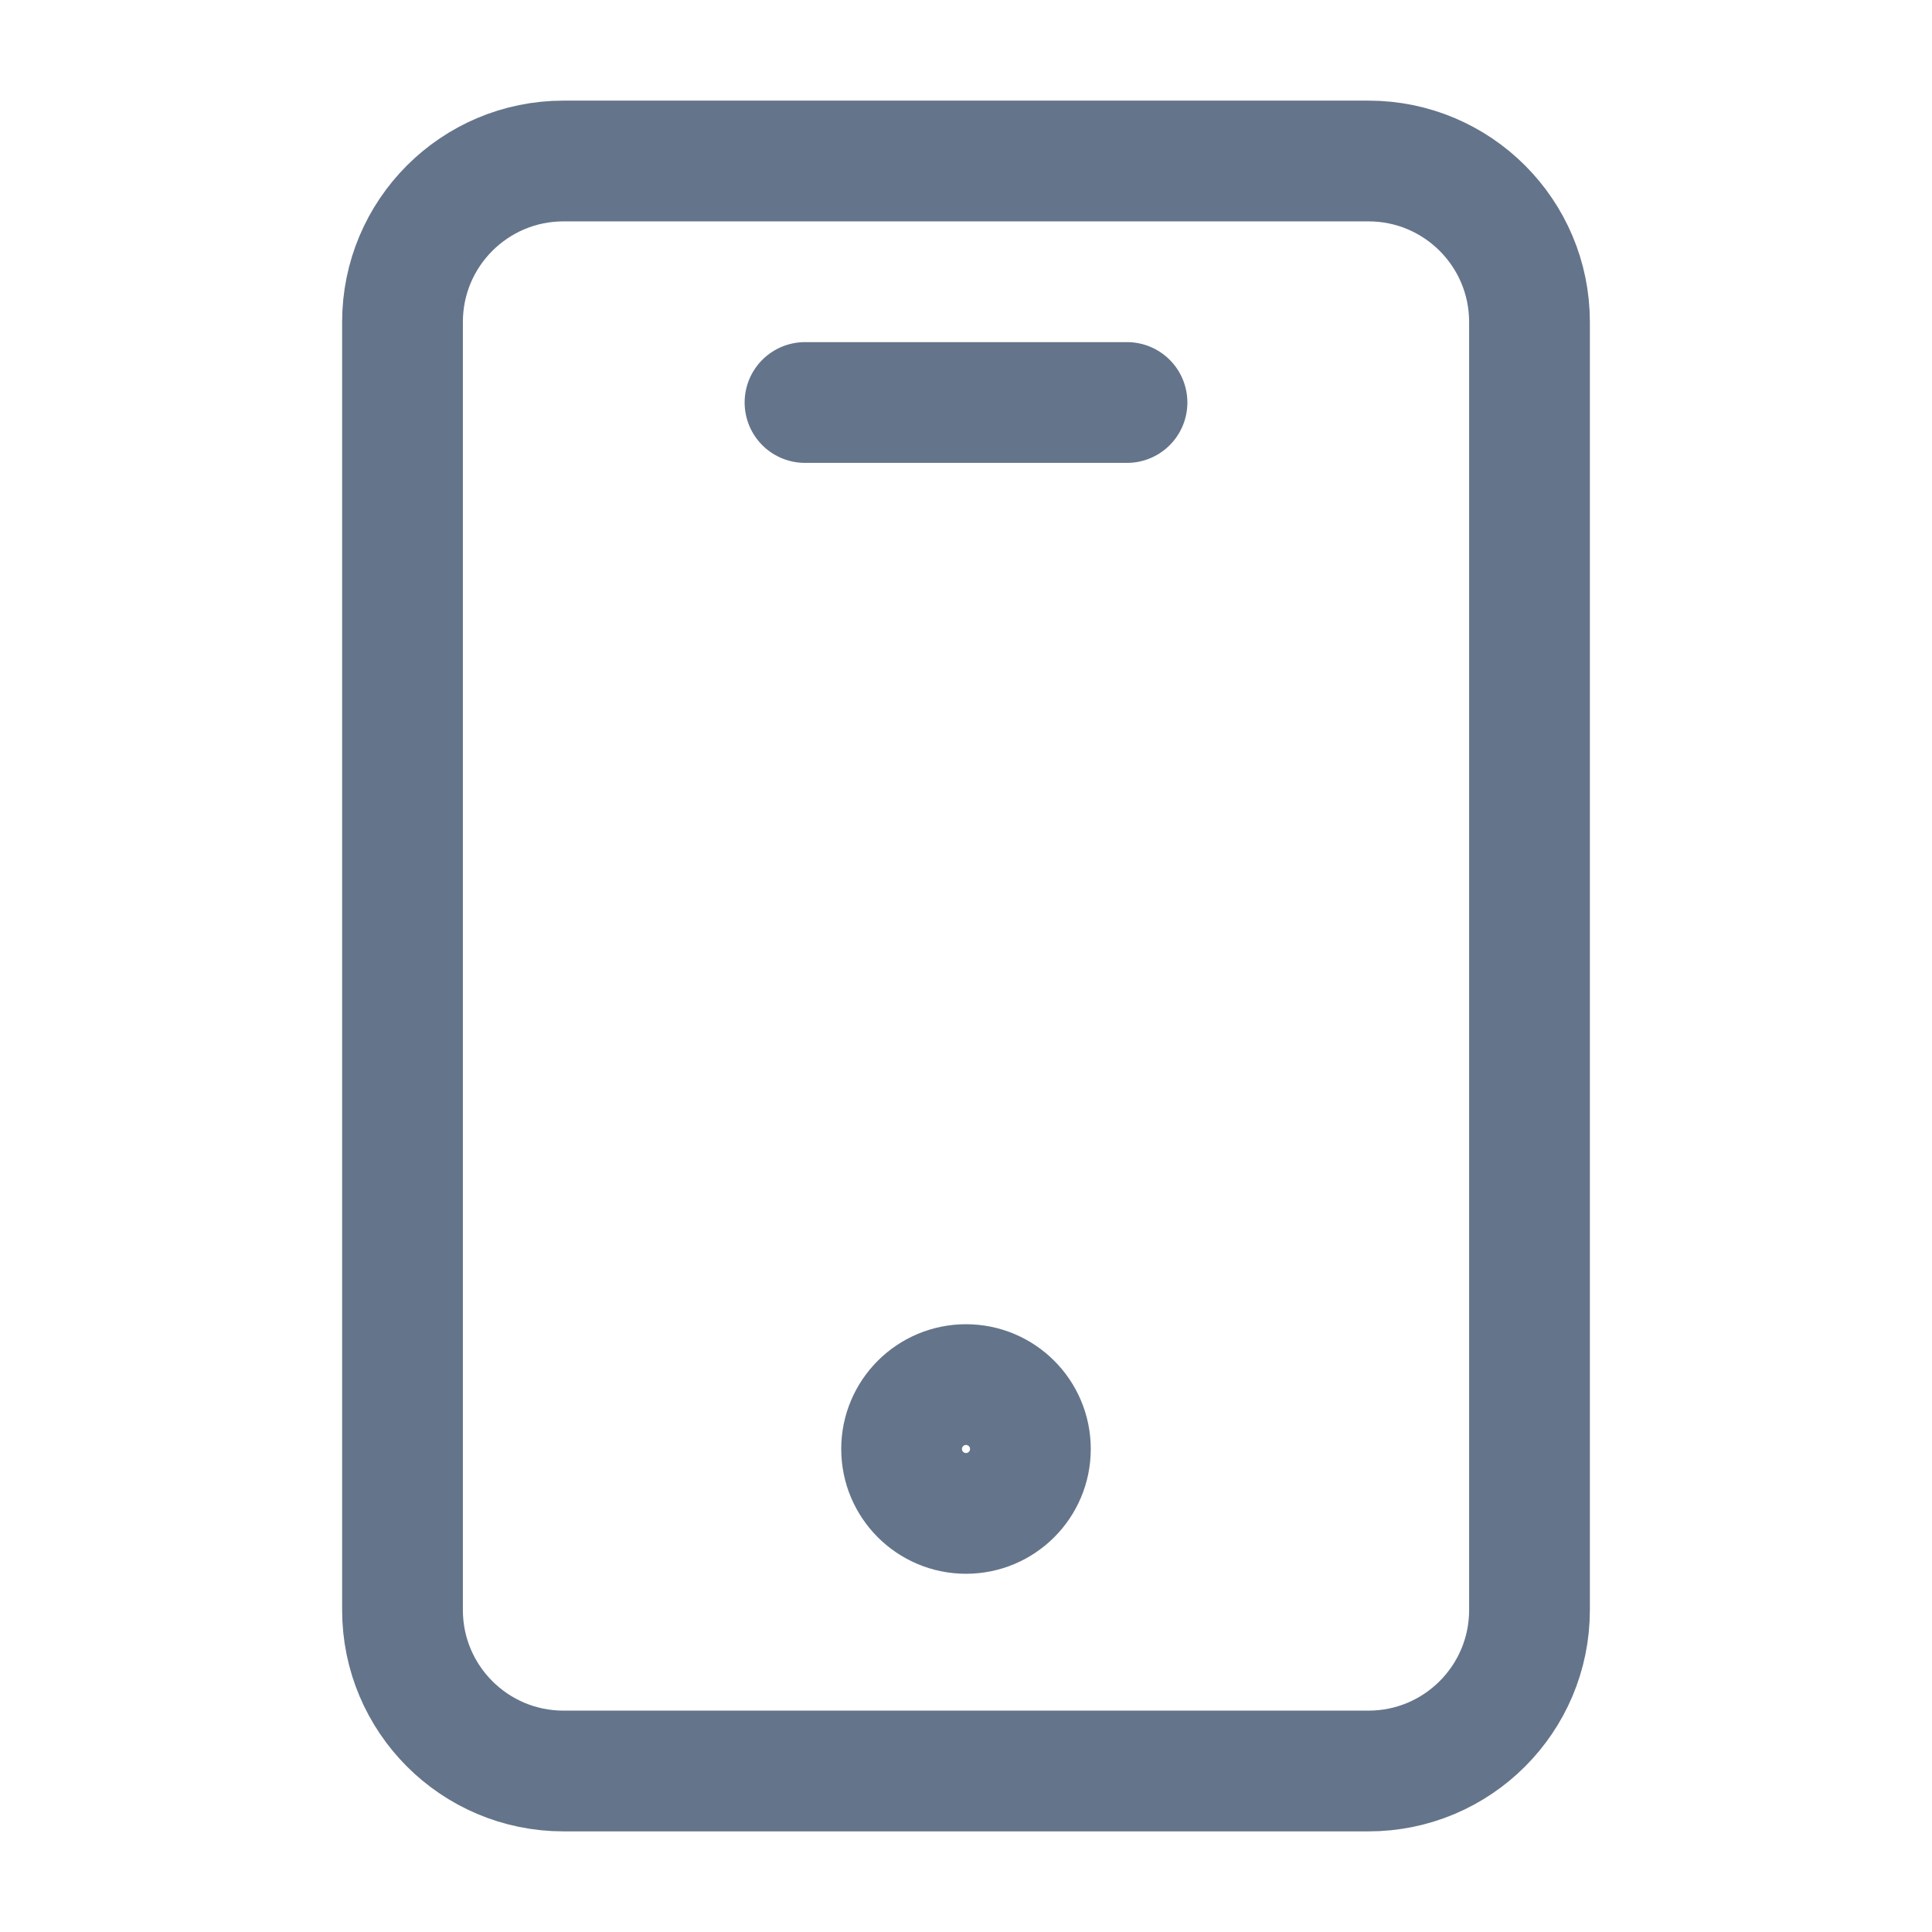
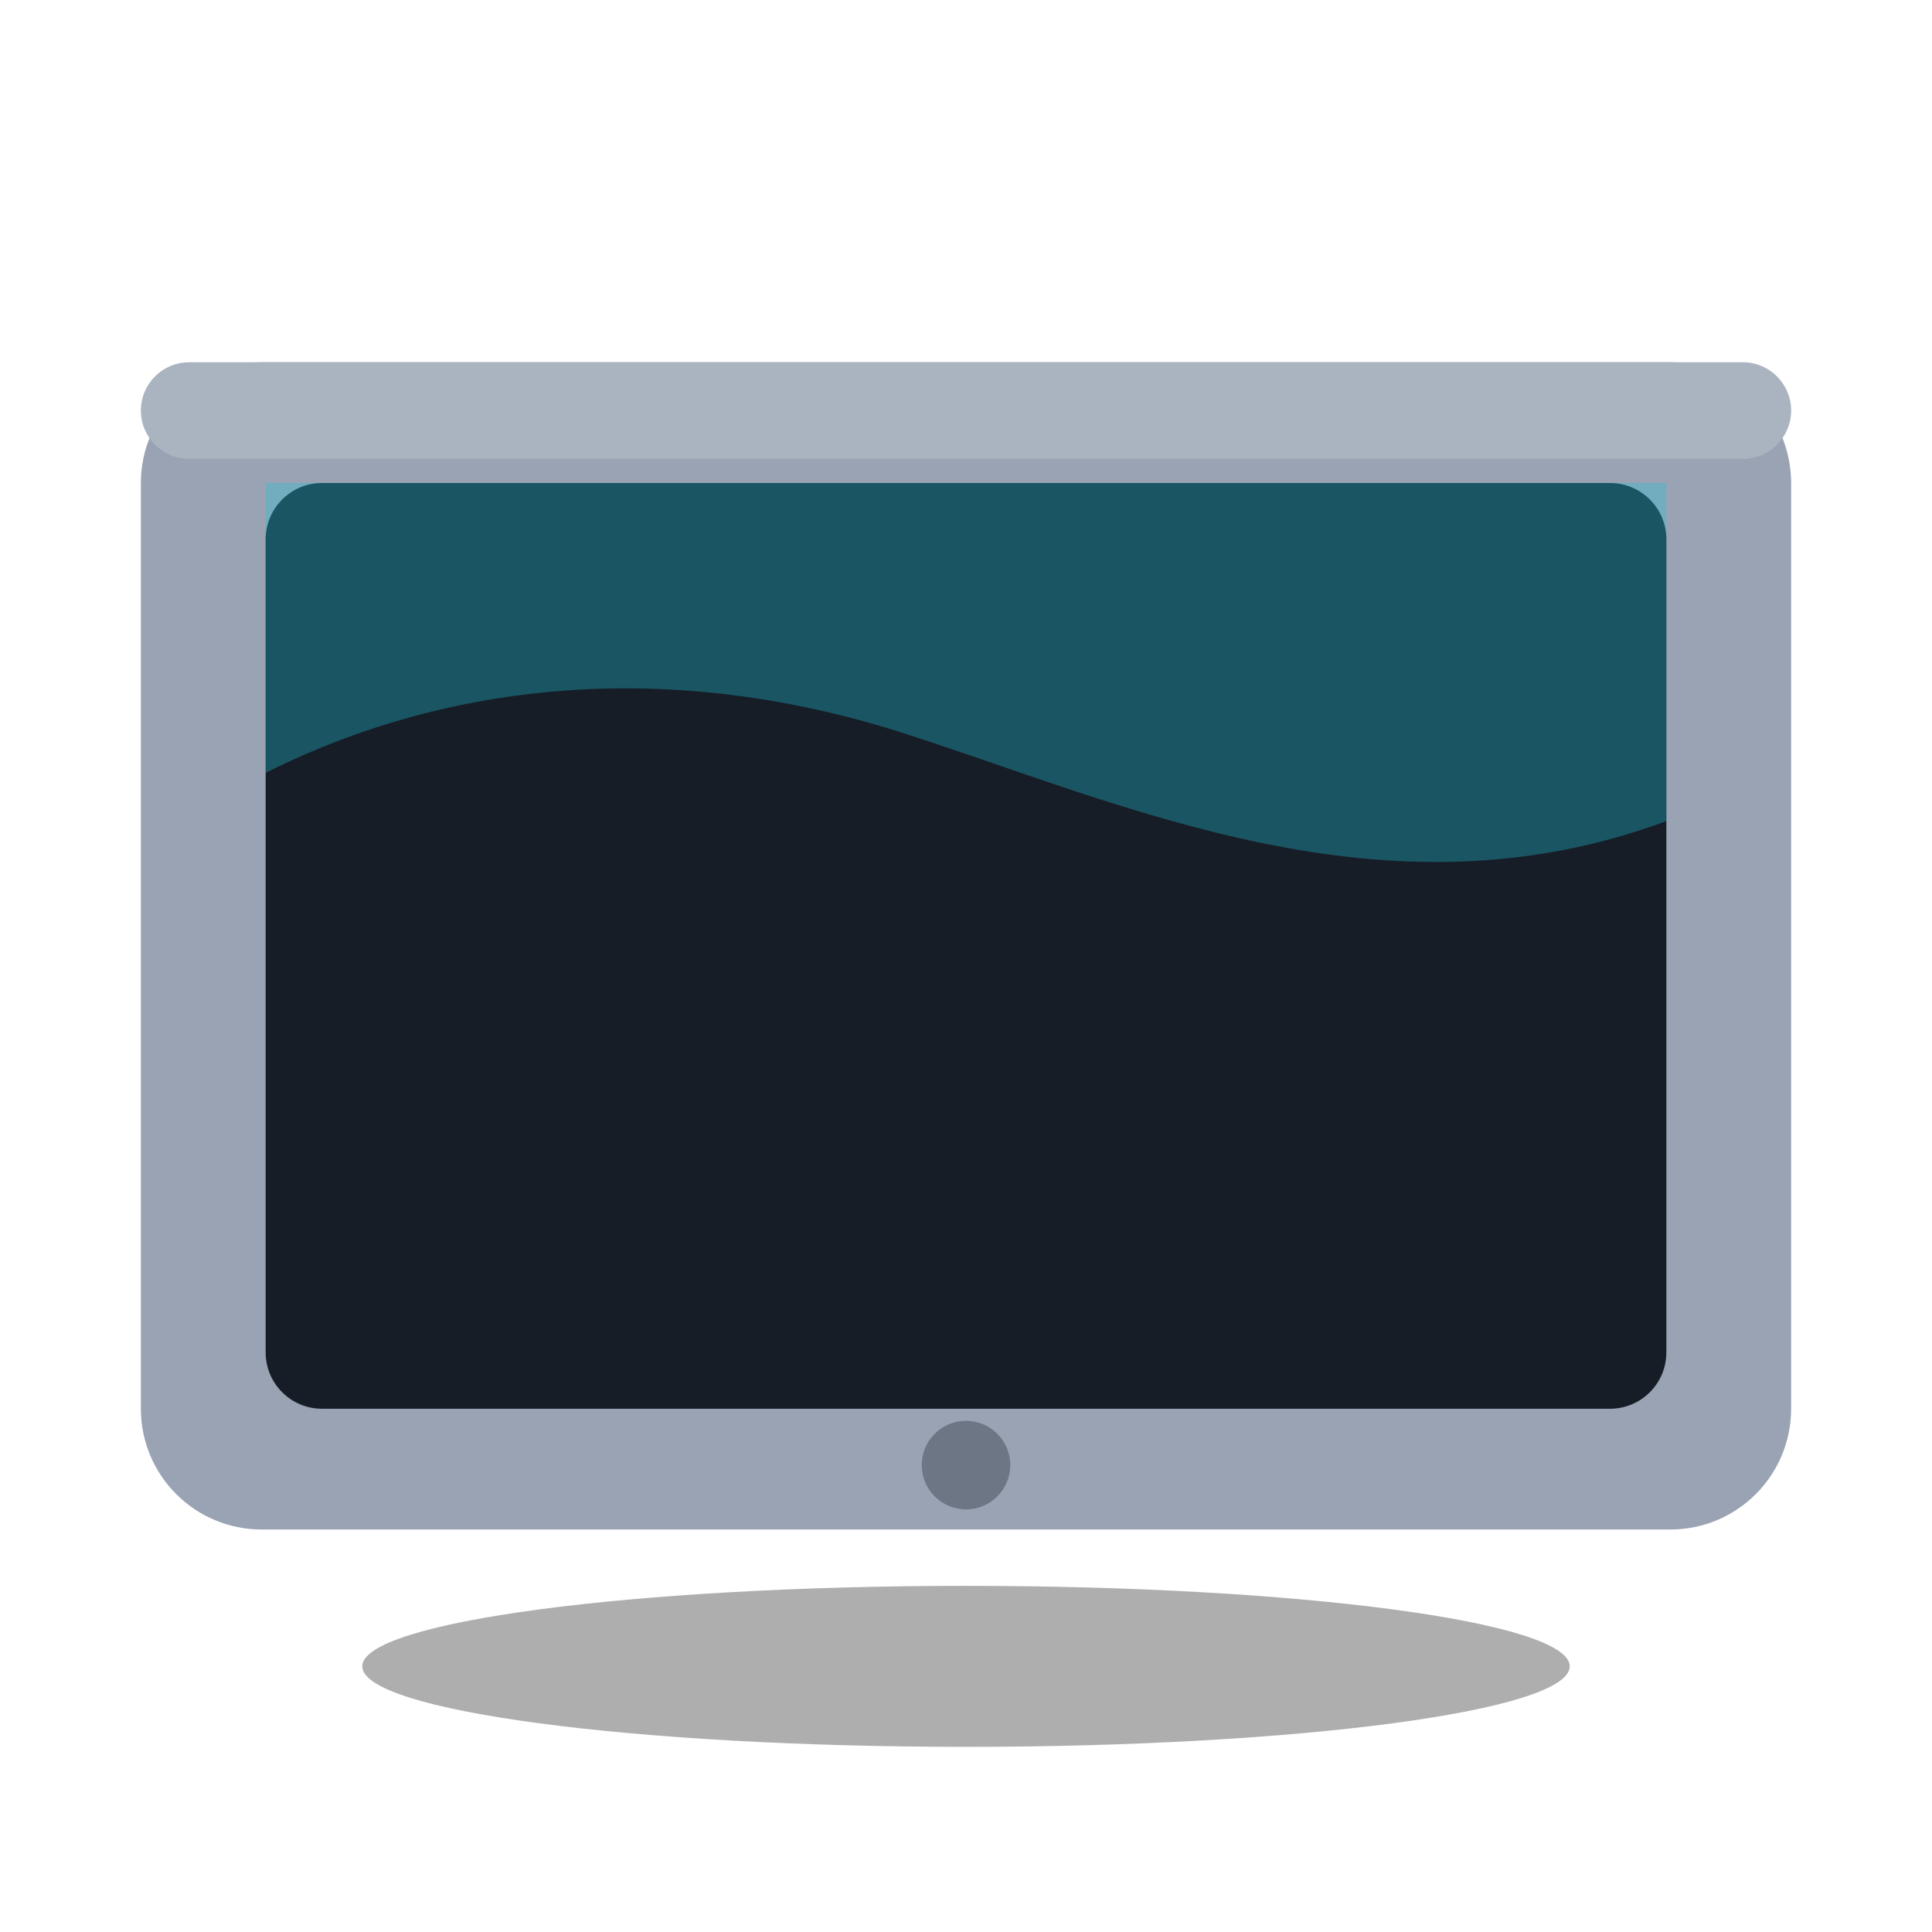
- <svg xmlns="http://www.w3.org/2000/svg" viewBox="0 0 24 24" fill="none" stroke="#64748b" stroke-width="1.5" stroke-linecap="round" stroke-linejoin="round">
-   <rect x="5" y="2" width="14" height="20" rx="2" />
-   <path d="M10 5h4" />
-   <circle cx="12" cy="18" r="0.8" />
+ <svg xmlns="http://www.w3.org/2000/svg" viewBox="0 0 48 48">
+   <g stroke="none">
+     <ellipse cx="24" cy="41.4" rx="15" ry="2" fill="#000" opacity=".32" />
+     <rect x="3.5" y="9" width="41" height="29" rx="3" fill="#99a3b3" />
+     <rect x="3.5" y="9" width="41" height="2.4" rx="1.2" fill="#aab3c0" />
+     <rect x="6.6" y="12" width="34.8" height="23" rx="1.4" fill="#161d27" />
+     <path d="M6.6 12h34.8v8.4c-7 2.6-13.4-.4-19-2.2-5-1.6-10.6-1.6-15.8 1z" fill="#22c1d6" opacity=".34" />
+     <circle cx="24" cy="36.4" r="1.1" fill="#6d7684" />
+   </g>
</svg>
